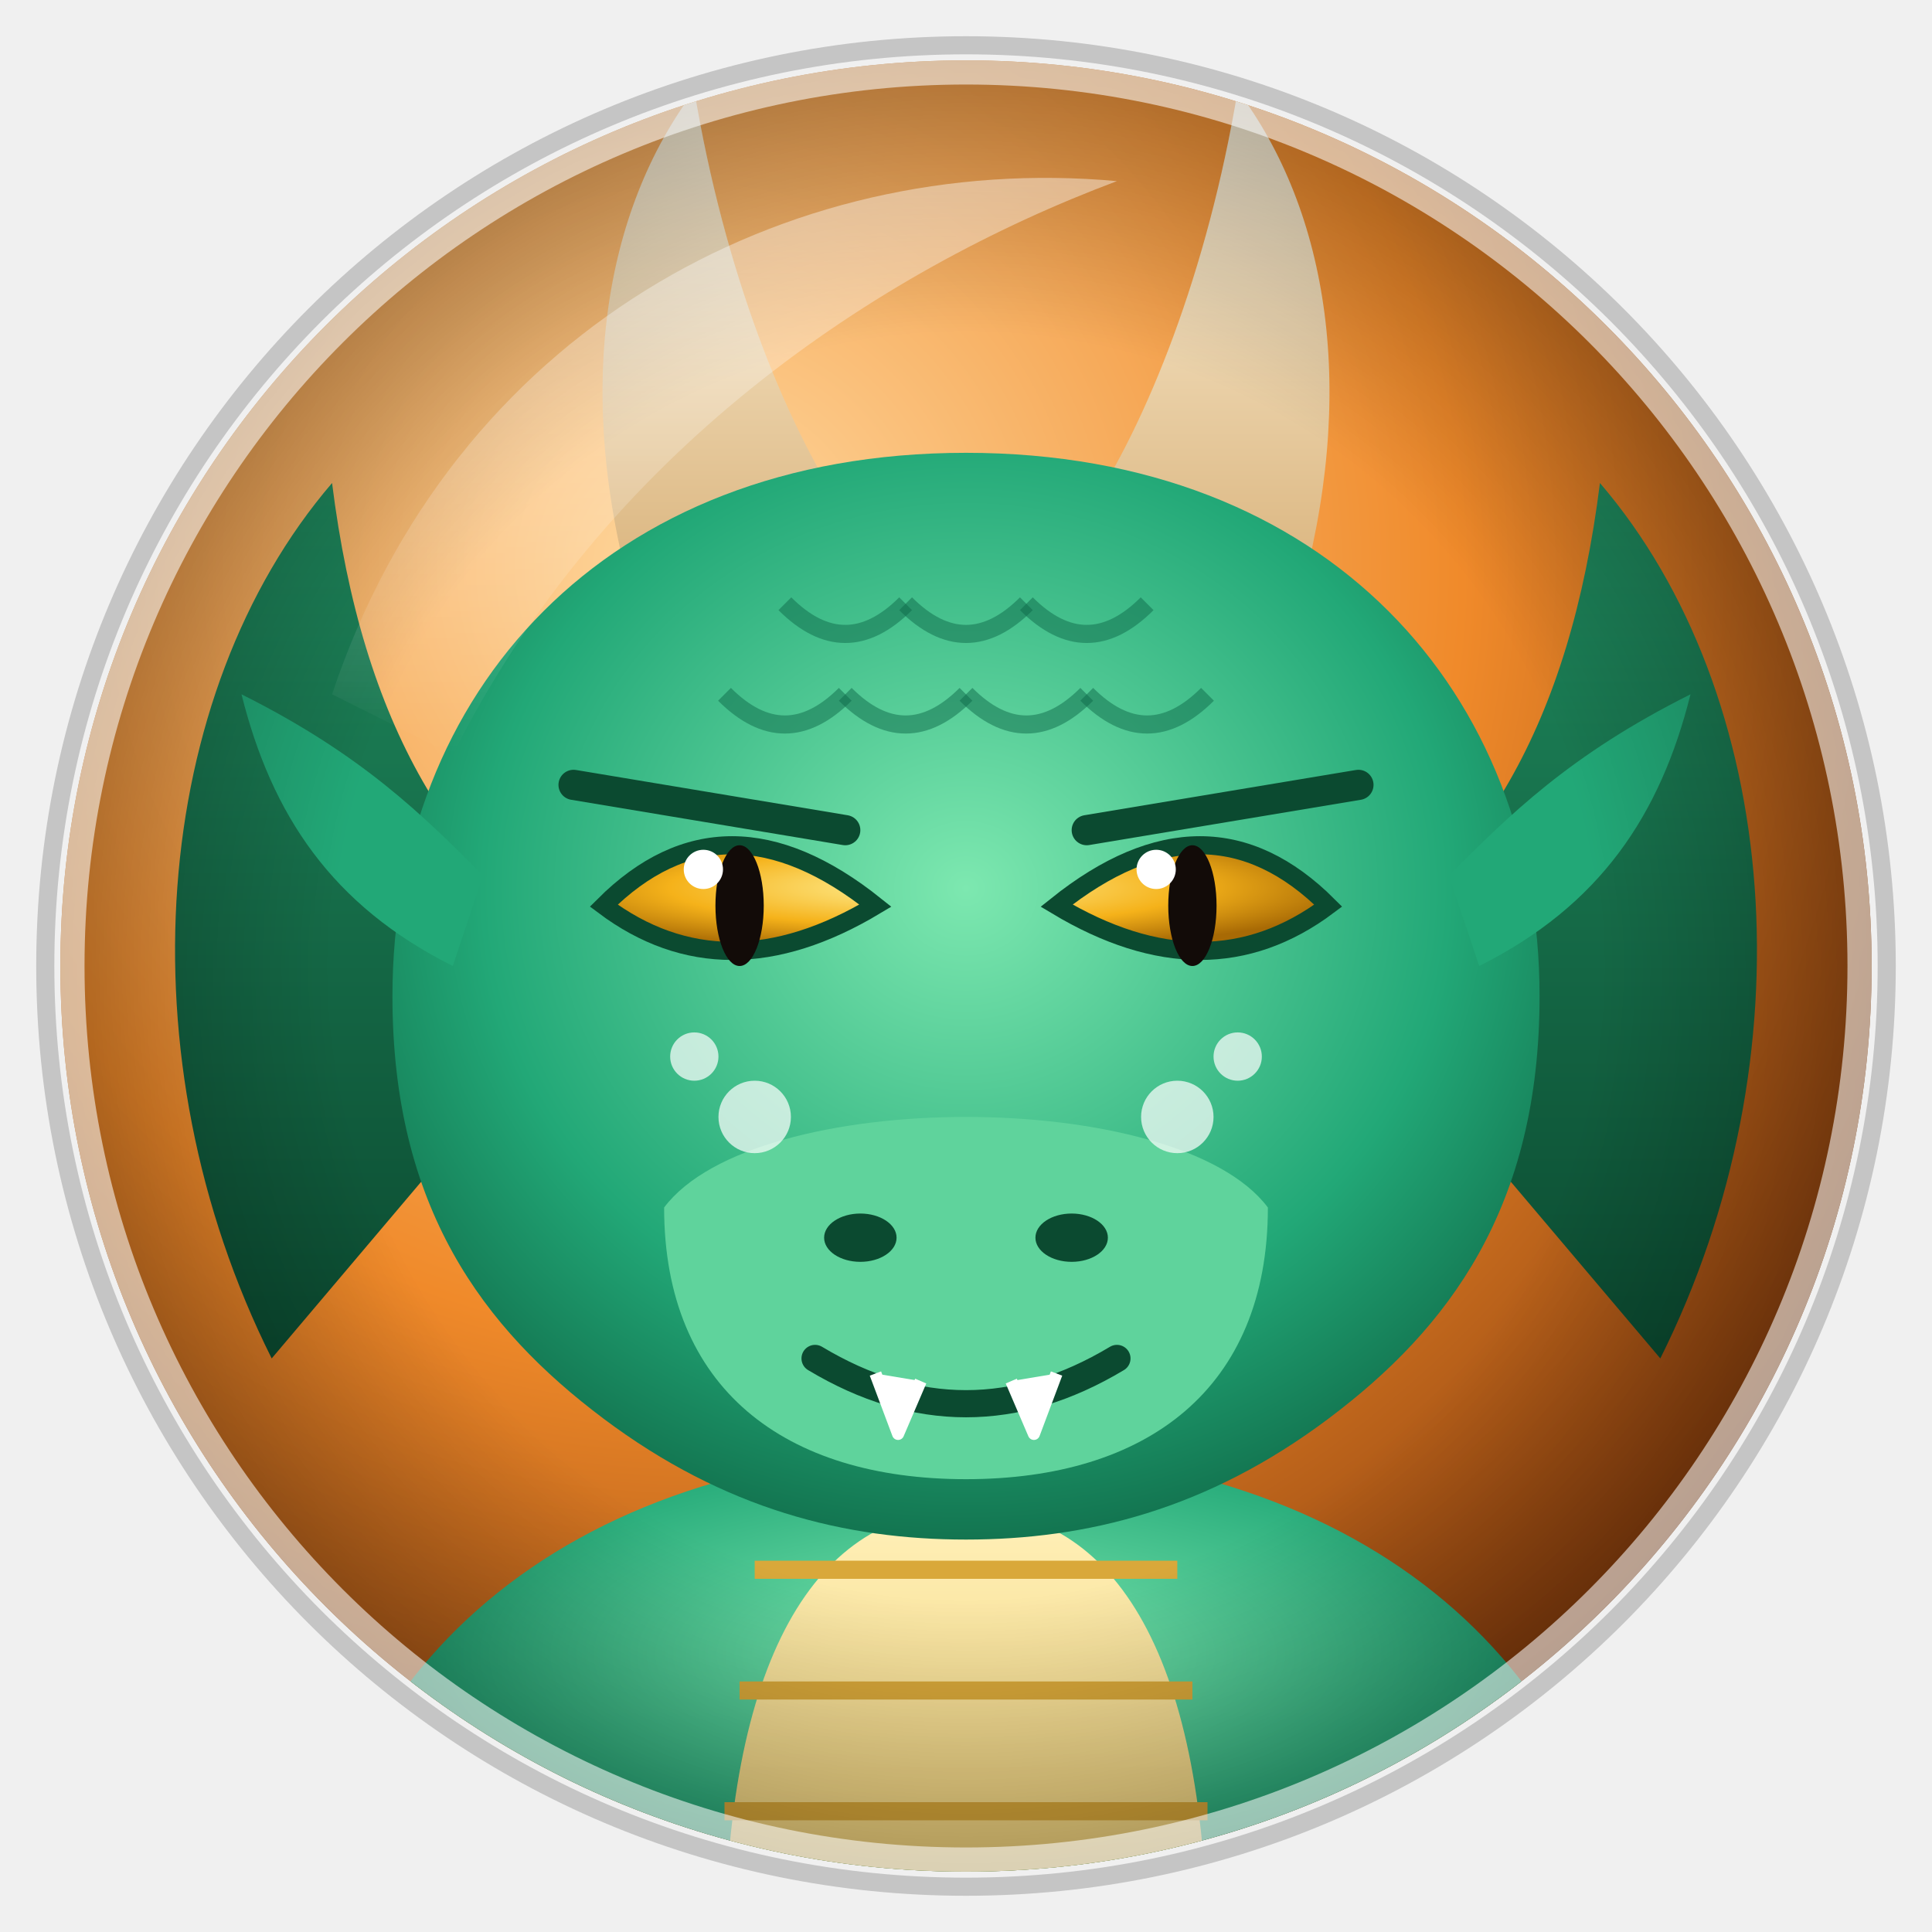
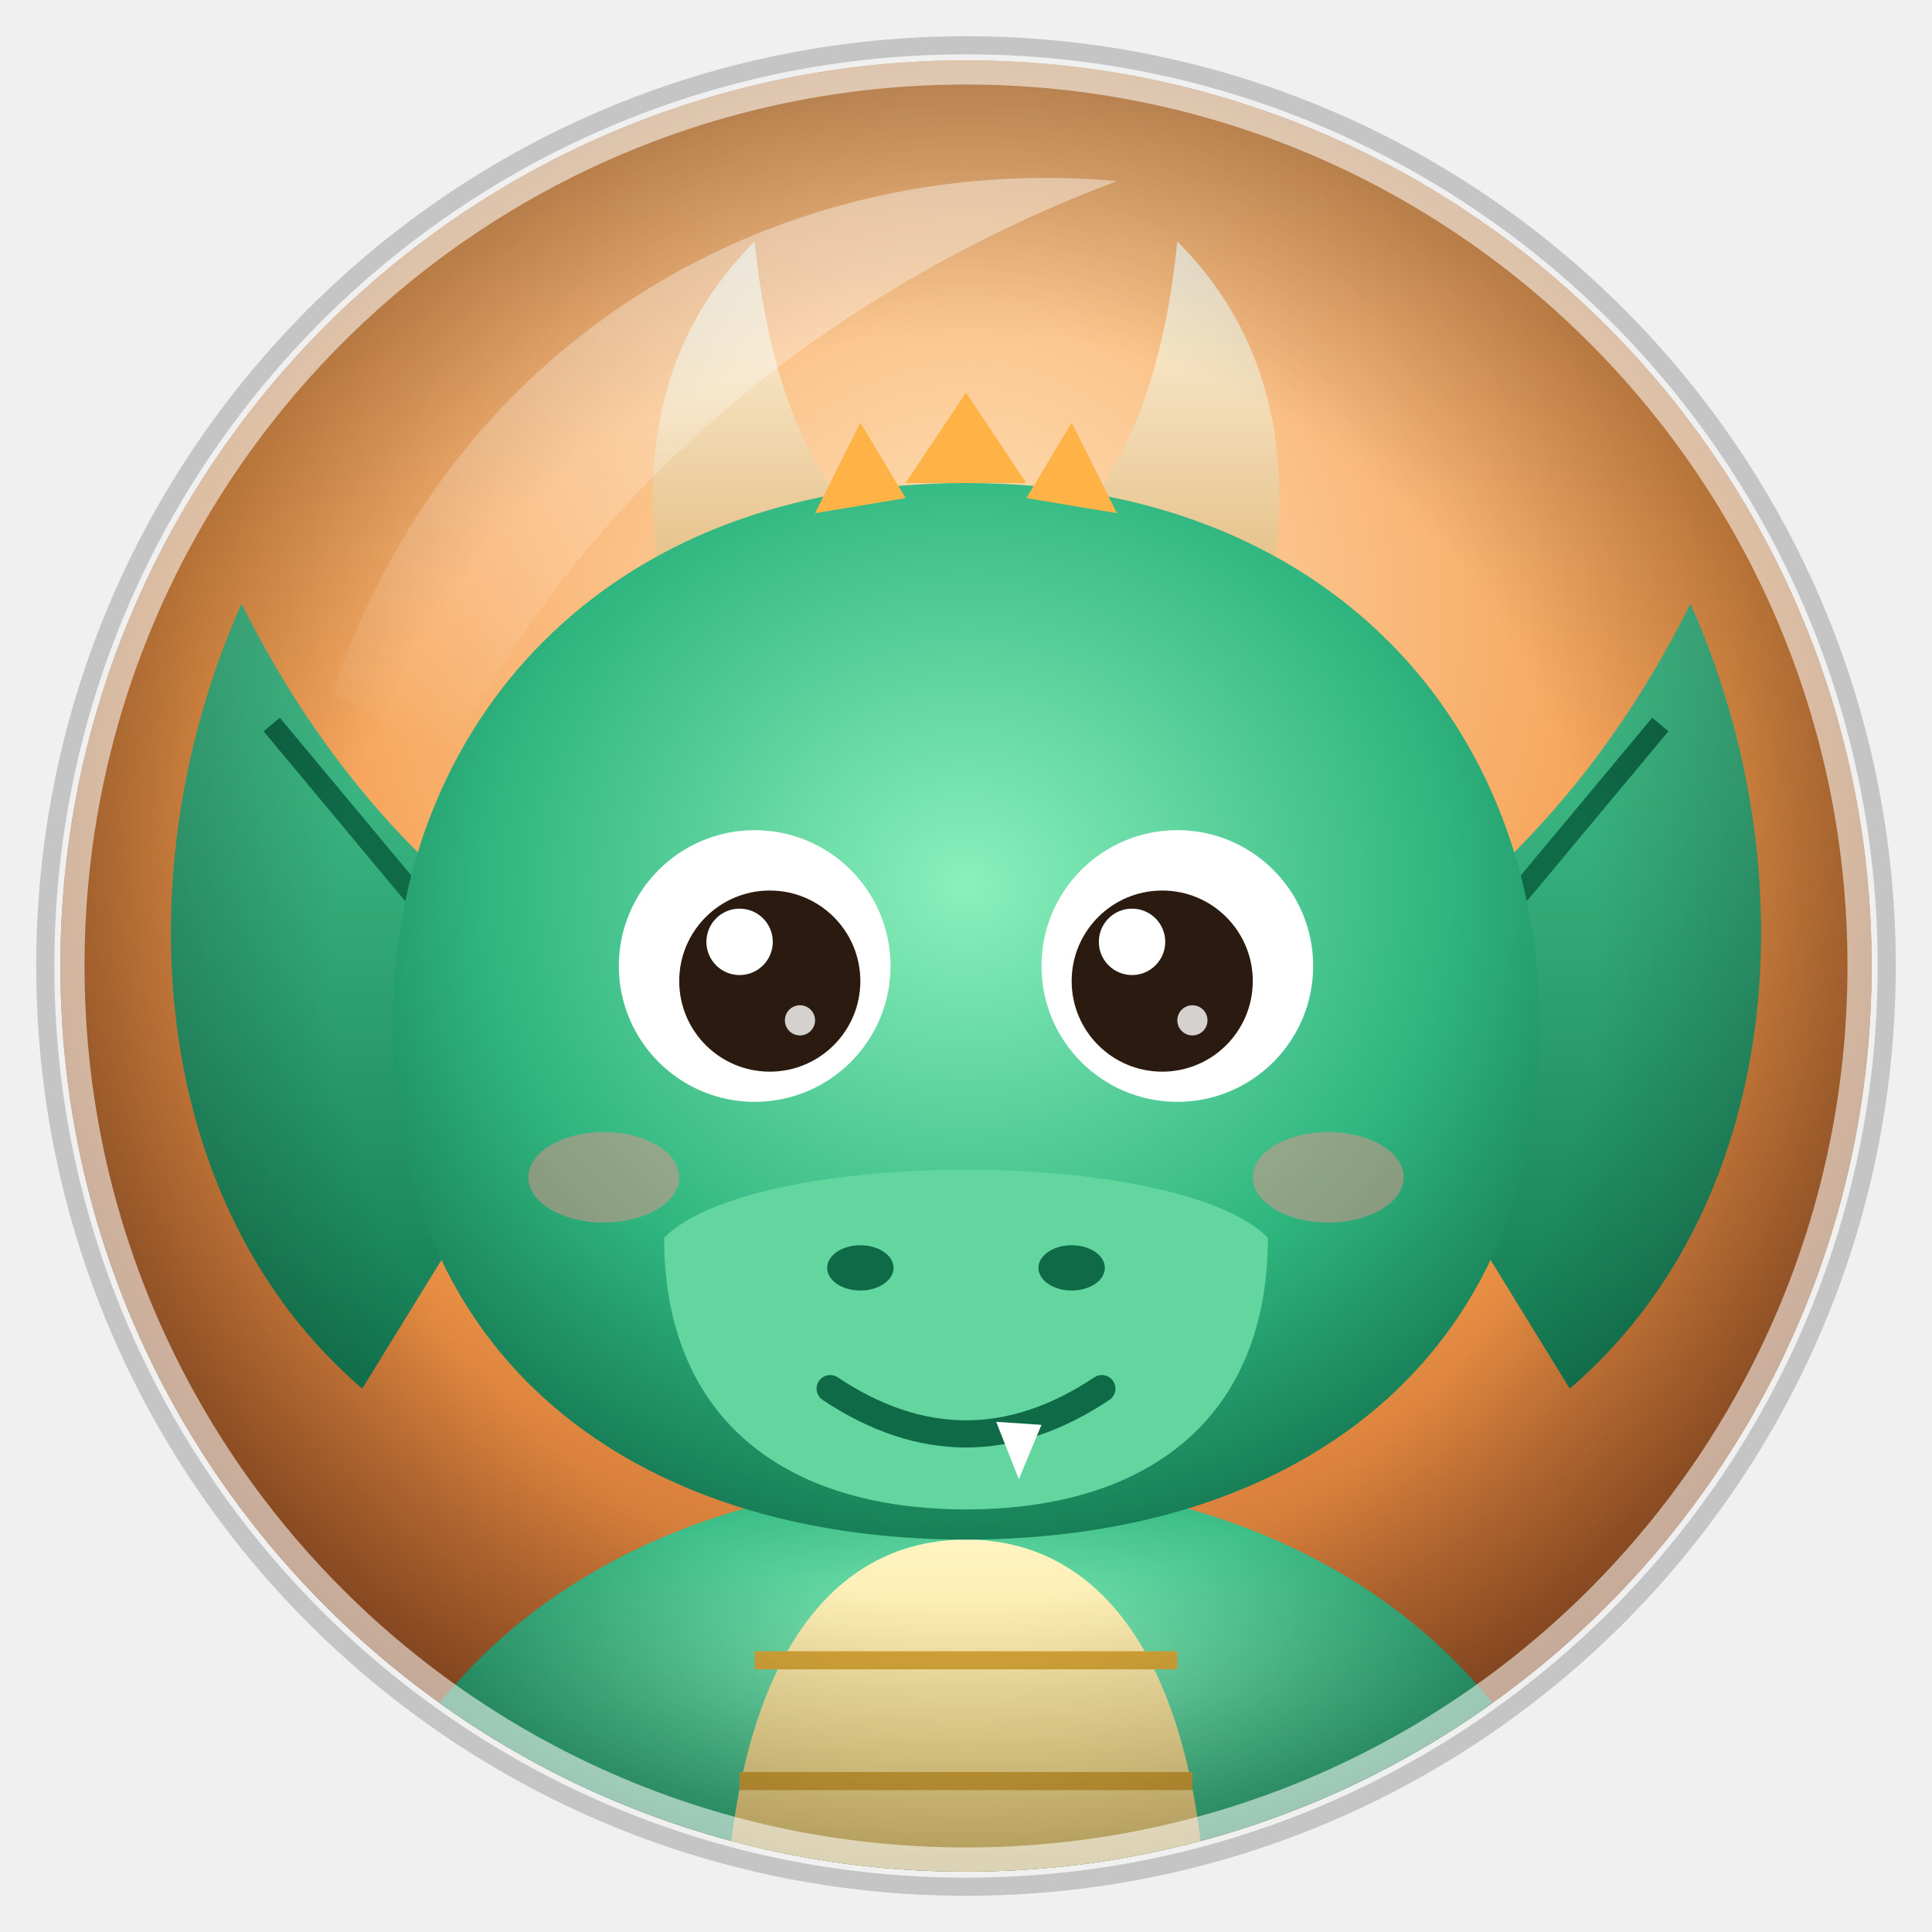
<svg xmlns="http://www.w3.org/2000/svg" viewBox="0 0 128 128" fill="none">
  <defs>
-     <radialGradient id="dgbg" cx=".35" cy=".28" r=".85">
-       <stop offset="0" stop-color="#FFD9A0" />
-       <stop offset=".5" stop-color="#F08A2A" />
-       <stop offset="1" stop-color="#6E2A05" />
+     <radialGradient id="drbg" cx=".5" cy=".3" r=".85">
+       <stop offset="0" stop-color="#FFE0B8" />
+       <stop offset=".5" stop-color="#F59A4A" />
+       <stop offset="1" stop-color="#7A2E12" />
    </radialGradient>
-     <radialGradient id="dgskin" cx=".5" cy=".4" r=".7">
-       <stop offset="0" stop-color="#7DE8B0" />
-       <stop offset="0.6" stop-color="#22A877" />
-       <stop offset="1" stop-color="#0B5A3C" />
+     <radialGradient id="drskin" cx=".5" cy=".38" r=".7">
+       <stop offset="0" stop-color="#8BF0BC" />
+       <stop offset="0.6" stop-color="#2FB57F" />
+       <stop offset="1" stop-color="#0F6A48" />
    </radialGradient>
-     <linearGradient id="dgbelly" x1="0" y1="0" x2="0" y2="1">
-       <stop offset="0" stop-color="#FFF0B8" />
-       <stop offset="1" stop-color="#F0CC6A" />
+     <linearGradient id="drbelly" x1="0" y1="0" x2="0" y2="1">
+       <stop offset="0" stop-color="#FFF4C2" />
+       <stop offset="1" stop-color="#F4CF6A" />
    </linearGradient>
-     <linearGradient id="dghorn" x1="0" y1="0" x2="0" y2="1">
-       <stop offset="0" stop-color="#FFF6E0" />
-       <stop offset="1" stop-color="#D9B27A" />
+     <linearGradient id="drhorn" x1="0" y1="0" x2="0" y2="1">
+       <stop offset="0" stop-color="#FFF6E2" />
+       <stop offset="1" stop-color="#E3BC80" />
    </linearGradient>
-     <radialGradient id="dgiris" cx=".45" cy=".4" r=".6">
-       <stop offset="0" stop-color="#FFF29A" />
-       <stop offset="0.6" stop-color="#F5B21A" />
-       <stop offset="1" stop-color="#A86A05" />
+     <linearGradient id="drwing" x1="0" y1="0" x2="0" y2="1">
+       <stop offset="0" stop-color="#46C690" />
+       <stop offset="1" stop-color="#137A52" />
+     </linearGradient>
+     <radialGradient id="drsmoke" cx=".5" cy=".5" r=".6">
+       <stop offset="0" stop-color="#FFFFFF" />
+       <stop offset="1" stop-color="#E6ECF5" />
    </radialGradient>
-     <linearGradient id="dgwing" x1="0" y1="0" x2="0" y2="1">
-       <stop offset="0" stop-color="#1F8A5E" />
-       <stop offset="1" stop-color="#0B4A30" />
-     </linearGradient>
-     <clipPath id="dgclip">
+     <clipPath id="drclip">
      <circle cx="64" cy="64" r="60" />
    </clipPath>
-     <linearGradient id="dggloss" x1="0" y1="0" x2="0" y2="1">
+     <linearGradient id="drgloss" x1="0" y1="0" x2="0" y2="1">
      <stop offset="0" stop-color="#fff" stop-opacity=".42" />
      <stop offset="1" stop-color="#fff" stop-opacity="0" />
    </linearGradient>
-     <radialGradient id="dgvig" cx=".5" cy=".5" r=".5">
+     <radialGradient id="drvig" cx=".5" cy=".5" r=".5">
      <stop offset=".7" stop-color="#000" stop-opacity="0" />
      <stop offset="1" stop-color="#000" stop-opacity=".28" />
    </radialGradient>
  </defs>
-   <circle cx="64" cy="64" r="60" fill="url(#dgbg)" />
-   <g clip-path="url(#dgclip)">
-     <path d="M18 90 C8 70 10 46 22 32 C24 48 30 58 40 64 Z M110 90 C120 70 118 46 106 32 C104 48 98 58 88 64 Z" fill="url(#dgwing)" />
-     <path d="M64 96 C90 96 106 110 108 130 H20 C22 110 38 96 64 96 Z" fill="url(#dgskin)" />
-     <path d="M64 100 C74 100 80 110 80 130 H48 C48 110 54 100 64 100 Z" fill="url(#dgbelly)" />
-     <path d="M50 104 H78 M49 112 H79 M48 120 H80" stroke="#D9A83A" stroke-width="1.2" />
-     <path d="M42 40 C38 26 40 14 46 6 C48 18 52 28 56 34 Z M86 40 C90 26 88 14 82 6 C80 18 76 28 72 34 Z" fill="url(#dghorn)" />
-     <path d="M64 30 C88 30 102 46 102 66 C102 80 96 88 88 94 C80 100 72 102 64 102 C56 102 48 100 40 94 C32 88 26 80 26 66 C26 46 40 30 64 30 Z" fill="url(#dgskin)" />
-     <path d="M52 40 Q56 44 60 40" fill="none" stroke="#0E6A4A" stroke-opacity=".5" stroke-width="1.2" />
-     <path d="M60 40 Q64 44 68 40" fill="none" stroke="#0E6A4A" stroke-opacity=".5" stroke-width="1.2" />
-     <path d="M68 40 Q72 44 76 40" fill="none" stroke="#0E6A4A" stroke-opacity=".5" stroke-width="1.2" />
-     <path d="M48 46 Q52 50 56 46" fill="none" stroke="#0E6A4A" stroke-opacity=".5" stroke-width="1.2" />
-     <path d="M56 46 Q60 50 64 46" fill="none" stroke="#0E6A4A" stroke-opacity=".5" stroke-width="1.2" />
-     <path d="M64 46 Q68 50 72 46" fill="none" stroke="#0E6A4A" stroke-opacity=".5" stroke-width="1.2" />
-     <path d="M72 46 Q76 50 80 46" fill="none" stroke="#0E6A4A" stroke-opacity=".5" stroke-width="1.2" />
-     <path d="M30 64 C22 60 18 54 16 46 C24 50 28 54 32 58 Z M98 64 C106 60 110 54 112 46 C104 50 100 54 96 58 Z" fill="#22A877" />
-     <path d="M44 80 C50 72 78 72 84 80 C84 92 76 98 64 98 C52 98 44 92 44 80 Z" fill="#5FD39C" />
-     <ellipse cx="57" cy="82" rx="2.4" ry="1.6" fill="#0B4A30" />
-     <ellipse cx="71" cy="82" rx="2.4" ry="1.6" fill="#0B4A30" />
-     <path d="M54 90 Q64 96 74 90" fill="none" stroke="#0B4A30" stroke-width="1.8" stroke-linecap="round" />
-     <path d="M58 91 L59.5 95 L61 91.5 M67 91.5 L68.5 95 L70 91" fill="#fff" stroke="#fff" stroke-width=".8" stroke-linejoin="round" />
-     <path d="M40 60 Q48 52 58 60 Q48 66 40 60 Z M88 60 Q80 52 70 60 Q80 66 88 60 Z" fill="url(#dgiris)" stroke="#0B4A30" stroke-width="1.2" />
-     <ellipse cx="49" cy="60" rx="1.6" ry="4" fill="#120B08" />
-     <ellipse cx="79" cy="60" rx="1.6" ry="4" fill="#120B08" />
-     <circle cx="46.6" cy="57.6" r="1.3" fill="#fff" />
-     <circle cx="76.6" cy="57.6" r="1.3" fill="#fff" />
-     <path d="M38 52 L56 55 M90 52 L72 55" stroke="#0B4A30" stroke-width="2" stroke-linecap="round" />
-     <g fill="#fff" opacity=".7">
-       <circle cx="50" cy="74" r="2.4" />
-       <circle cx="46" cy="70" r="1.6" />
-       <circle cx="78" cy="74" r="2.4" />
-       <circle cx="82" cy="70" r="1.6" />
-     </g>
-     <circle cx="64" cy="64" r="60" fill="url(#dgvig)" />
+   <circle cx="64" cy="64" r="60" fill="url(#drbg)" />
+   <g clip-path="url(#drclip)">
+     <path d="M24 92 C10 80 8 58 16 40 C22 52 30 60 40 66 Z M104 92 C118 80 120 58 112 40 C106 52 98 60 88 66 Z" fill="url(#drwing)" />
+     <path d="M18 48 L28 60 M110 48 L100 60" stroke="#0F6A48" stroke-width="1.4" />
+     <path d="M64 98 C88 98 104 112 106 130 H22 C24 112 40 98 64 98 Z" fill="url(#drskin)" />
+     <path d="M64 102 C74 102 80 112 80 130 H48 C48 112 54 102 64 102 Z" fill="url(#drbelly)" />
+     <path d="M50 110 H78 M49 118 H79" stroke="#D9A83A" stroke-width="1.2" />
+     <path d="M44 40 C42 30 44 22 50 16 C51 26 54 32 58 36 Z M84 40 C86 30 84 22 78 16 C77 26 74 32 70 36 Z" fill="url(#drhorn)" />
+     <path d="M64 32 C88 32 102 48 102 68 C102 90 86 102 64 102 C42 102 26 90 26 68 C26 48 40 32 64 32 Z" fill="url(#drskin)" />
+     <path d="M60 32 L64 26 L68 32 Z M54 34 L57 28 L60 33 Z M68 33 L71 28 L74 34 Z" fill="#FFB347" />
+     <circle cx="50" cy="64" r="9" fill="#fff" />
+     <circle cx="78" cy="64" r="9" fill="#fff" />
+     <circle cx="51" cy="65" r="6" fill="#2A1A10" />
+     <circle cx="77" cy="65" r="6" fill="#2A1A10" />
+     <circle cx="49" cy="62.4" r="2.2" fill="#fff" />
+     <circle cx="75" cy="62.4" r="2.2" fill="#fff" />
+     <circle cx="53" cy="67.6" r="1" fill="#fff" opacity=".8" />
+     <circle cx="79" cy="67.6" r="1" fill="#fff" opacity=".8" />
+     <path d="M44 82 C50 76 78 76 84 82 C84 94 76 100 64 100 C52 100 44 94 44 82 Z" fill="#63D6A0" />
+     <ellipse cx="57" cy="84" rx="2.2" ry="1.5" fill="#0F6A48" />
+     <ellipse cx="71" cy="84" rx="2.2" ry="1.5" fill="#0F6A48" />
+     <path d="M55 92 Q64 98 73 92" fill="none" stroke="#0F6A48" stroke-width="1.8" stroke-linecap="round" />
+     <path d="M66 94.2 L67.5 98 L69 94.4 Z" fill="#fff" />
+     <ellipse cx="40" cy="78" rx="5" ry="3" fill="#FF8C8C" opacity=".45" />
+     <ellipse cx="88" cy="78" rx="5" ry="3" fill="#FF8C8C" opacity=".45" />
+     <circle cx="64" cy="64" r="60" fill="url(#drvig)" />
  </g>
-   <path d="M22 46 C30 22 52 10 74 12 C58 18 40 30 30 50 Z" fill="url(#dggloss)" />
+   <path d="M22 46 C30 22 52 10 74 12 C58 18 40 30 30 50 Z" fill="url(#drgloss)" />
  <circle cx="64" cy="64" r="59.2" fill="none" stroke="#fff" stroke-opacity=".55" stroke-width="1.6" />
  <circle cx="64" cy="64" r="61" fill="none" stroke="#000" stroke-opacity=".18" stroke-width="1.2" />
</svg>
